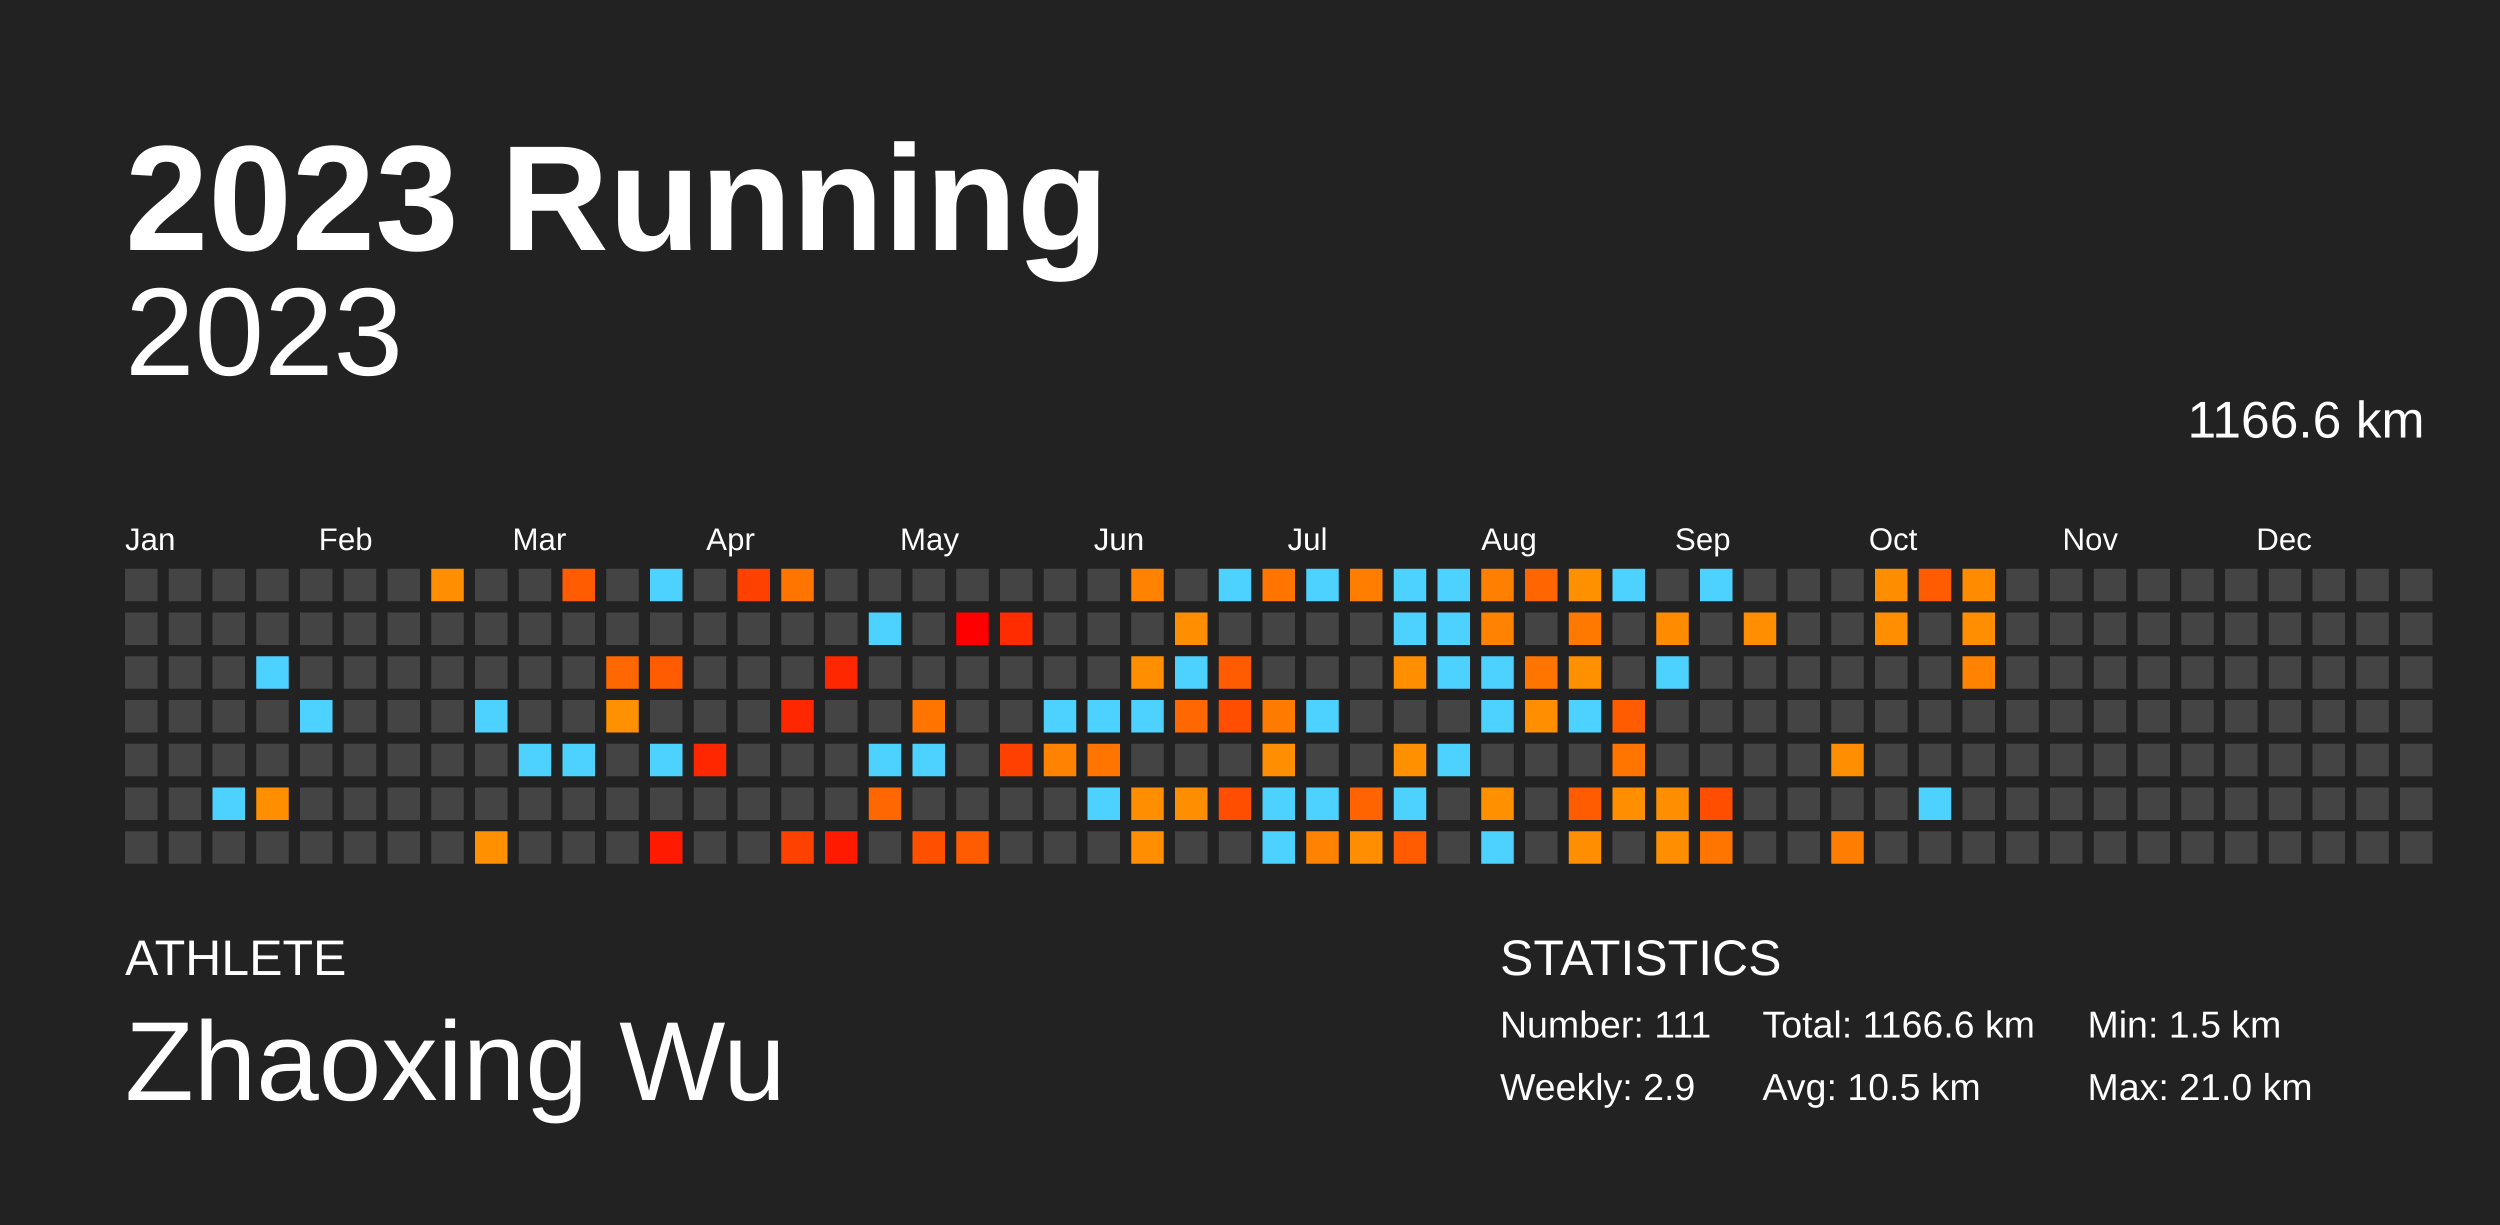
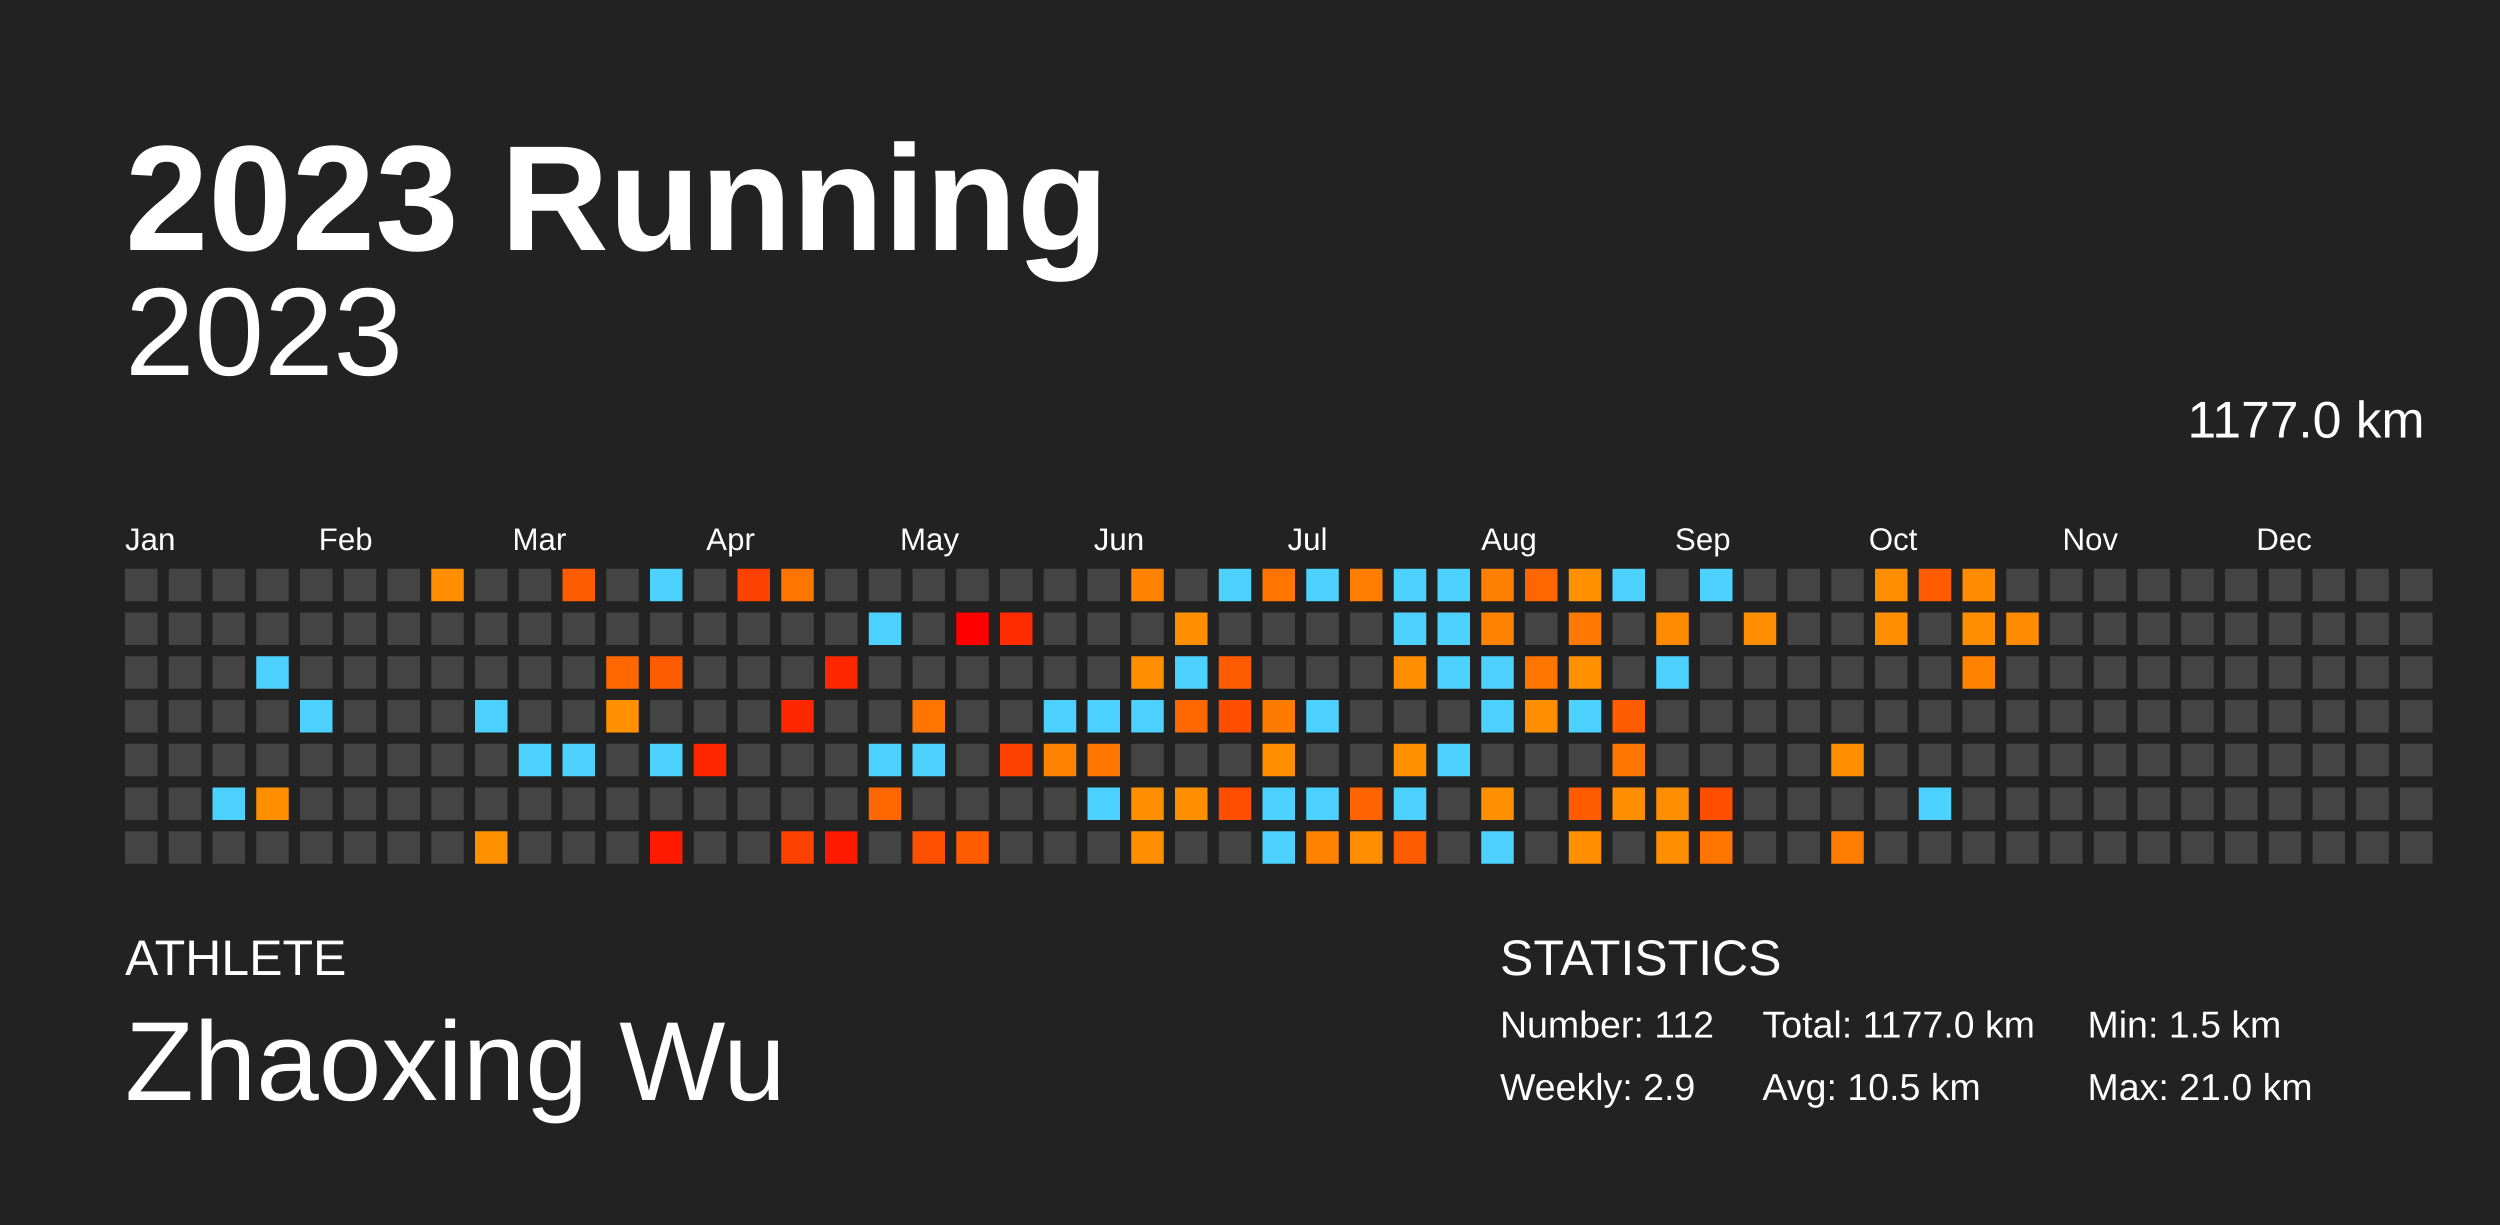
<svg xmlns="http://www.w3.org/2000/svg" baseProfile="full" height="98mm" version="1.1" viewBox="0,0,200,98" width="200mm">
  <defs />
  <rect fill="#222222" height="98" width="200" x="0" y="0" />
  <text fill="#FFFFFF" style="font-size:12px; font-family:Arial; font-weight:bold;" x="10" y="20">2023 Running</text>
  <text fill="#FFFFFF" style="font-size:4px; font-family:Arial" x="10" y="78">ATHLETE</text>
  <text fill="#FFFFFF" style="font-size:9px; font-family:Arial" x="10" y="88">Zhaoxing Wu</text>
  <text fill="#FFFFFF" style="font-size:4px; font-family:Arial" x="120" y="78">STATISTICS</text>
-   <text fill="#FFFFFF" style="font-size:3px; font-family:Arial" x="120" y="83">Number: 111</text>
+   <text fill="#FFFFFF" style="font-size:3px; font-family:Arial" x="120" y="83">Number: 112</text>
  <text fill="#FFFFFF" style="font-size:3px; font-family:Arial" x="120" y="88">Weekly: 2.9</text>
-   <text fill="#FFFFFF" style="font-size:3px; font-family:Arial" x="141" y="83">Total: 1166.6 km</text>
+   <text fill="#FFFFFF" style="font-size:3px; font-family:Arial" x="141" y="83">Total: 1177.0 km</text>
  <text fill="#FFFFFF" style="font-size:3px; font-family:Arial" x="141" y="88">Avg: 10.5 km</text>
  <text fill="#FFFFFF" style="font-size:3px; font-family:Arial" x="167" y="83">Min: 1.5 km</text>
  <text fill="#FFFFFF" style="font-size:3px; font-family:Arial" x="167" y="88">Max: 21.0 km</text>
  <text alignment-baseline="hanging" fill="#FFFFFF" style="font-size:10.0px; font-family:Arial;" x="10" y="30">2023</text>
-   <text alignment-baseline="hanging" fill="#FFFFFF" style="font-size:4.125px; font-family:Arial;" x="175" y="35">1166.6 km</text>
+   <text alignment-baseline="hanging" fill="#FFFFFF" style="font-size:4.125px; font-family:Arial;" x="175" y="35">1177.0 km</text>
  <text fill="#FFFFFF" style="font-size:2.5px; font-family:Arial" x="10.0" y="44">Jan</text>
  <text fill="#FFFFFF" style="font-size:2.5px; font-family:Arial" x="25.5" y="44">Feb</text>
  <text fill="#FFFFFF" style="font-size:2.5px; font-family:Arial" x="41.0" y="44">Mar</text>
  <text fill="#FFFFFF" style="font-size:2.5px; font-family:Arial" x="56.5" y="44">Apr</text>
  <text fill="#FFFFFF" style="font-size:2.5px; font-family:Arial" x="72.0" y="44">May</text>
  <text fill="#FFFFFF" style="font-size:2.5px; font-family:Arial" x="87.5" y="44">Jun</text>
  <text fill="#FFFFFF" style="font-size:2.5px; font-family:Arial" x="103.0" y="44">Jul</text>
  <text fill="#FFFFFF" style="font-size:2.5px; font-family:Arial" x="118.5" y="44">Aug</text>
  <text fill="#FFFFFF" style="font-size:2.5px; font-family:Arial" x="134.0" y="44">Sep</text>
  <text fill="#FFFFFF" style="font-size:2.5px; font-family:Arial" x="149.5" y="44">Oct</text>
  <text fill="#FFFFFF" style="font-size:2.5px; font-family:Arial" x="165.0" y="44">Nov</text>
  <text fill="#FFFFFF" style="font-size:2.5px; font-family:Arial" x="180.5" y="44">Dec</text>
  <rect fill="#444444" height="2.6" width="2.6" x="10.0" y="45.5" />
  <rect fill="#444444" height="2.6" width="2.6" x="10.0" y="49.0" />
  <rect fill="#444444" height="2.6" width="2.6" x="10.0" y="52.5" />
  <rect fill="#444444" height="2.6" width="2.6" x="10.0" y="56.0" />
  <rect fill="#444444" height="2.6" width="2.6" x="10.0" y="59.5" />
  <rect fill="#444444" height="2.6" width="2.6" x="10.0" y="63.0" />
  <rect fill="#444444" height="2.6" width="2.6" x="10.0" y="66.5" />
  <rect fill="#444444" height="2.6" width="2.6" x="13.5" y="45.5" />
  <rect fill="#444444" height="2.6" width="2.6" x="13.5" y="49.0" />
  <rect fill="#444444" height="2.6" width="2.6" x="13.5" y="52.5" />
  <rect fill="#444444" height="2.6" width="2.6" x="13.5" y="56.0" />
  <rect fill="#444444" height="2.6" width="2.6" x="13.5" y="59.5" />
  <rect fill="#444444" height="2.6" width="2.6" x="13.5" y="63.0" />
  <rect fill="#444444" height="2.6" width="2.6" x="13.5" y="66.5" />
  <rect fill="#444444" height="2.6" width="2.6" x="17.0" y="45.5" />
  <rect fill="#444444" height="2.6" width="2.6" x="17.0" y="49.0" />
  <rect fill="#444444" height="2.6" width="2.6" x="17.0" y="52.5" />
  <rect fill="#444444" height="2.6" width="2.6" x="17.0" y="56.0" />
  <rect fill="#444444" height="2.6" width="2.6" x="17.0" y="59.5" />
  <rect fill="#4dd2ff" height="2.6" width="2.6" x="17.0" y="63.0" />
  <rect fill="#444444" height="2.6" width="2.6" x="17.0" y="66.5" />
  <rect fill="#444444" height="2.6" width="2.6" x="20.5" y="45.5" />
  <rect fill="#444444" height="2.6" width="2.6" x="20.5" y="49.0" />
  <rect fill="#4dd2ff" height="2.6" width="2.6" x="20.5" y="52.5" />
  <rect fill="#444444" height="2.6" width="2.6" x="20.5" y="56.0" />
  <rect fill="#444444" height="2.6" width="2.6" x="20.5" y="59.5" />
  <rect fill="#ff8f00" height="2.6" width="2.6" x="20.5" y="63.0" />
  <rect fill="#444444" height="2.6" width="2.6" x="20.5" y="66.5" />
  <rect fill="#444444" height="2.6" width="2.6" x="24.0" y="45.5" />
  <rect fill="#444444" height="2.6" width="2.6" x="24.0" y="49.0" />
  <rect fill="#444444" height="2.6" width="2.6" x="24.0" y="52.5" />
  <rect fill="#4dd2ff" height="2.6" width="2.6" x="24.0" y="56.0" />
  <rect fill="#444444" height="2.6" width="2.6" x="24.0" y="59.5" />
  <rect fill="#444444" height="2.6" width="2.6" x="24.0" y="63.0" />
  <rect fill="#444444" height="2.6" width="2.6" x="24.0" y="66.5" />
  <rect fill="#444444" height="2.6" width="2.6" x="27.5" y="45.5" />
  <rect fill="#444444" height="2.6" width="2.6" x="27.5" y="49.0" />
  <rect fill="#444444" height="2.6" width="2.6" x="27.5" y="52.5" />
  <rect fill="#444444" height="2.6" width="2.6" x="27.5" y="56.0" />
  <rect fill="#444444" height="2.6" width="2.6" x="27.5" y="59.5" />
  <rect fill="#444444" height="2.6" width="2.6" x="27.5" y="63.0" />
  <rect fill="#444444" height="2.6" width="2.6" x="27.5" y="66.5" />
  <rect fill="#444444" height="2.6" width="2.6" x="31.0" y="45.5" />
  <rect fill="#444444" height="2.6" width="2.6" x="31.0" y="49.0" />
  <rect fill="#444444" height="2.6" width="2.6" x="31.0" y="52.5" />
  <rect fill="#444444" height="2.6" width="2.6" x="31.0" y="56.0" />
  <rect fill="#444444" height="2.6" width="2.6" x="31.0" y="59.5" />
  <rect fill="#444444" height="2.6" width="2.6" x="31.0" y="63.0" />
  <rect fill="#444444" height="2.6" width="2.6" x="31.0" y="66.5" />
  <rect fill="#ff8f00" height="2.6" width="2.6" x="34.5" y="45.5" />
  <rect fill="#444444" height="2.6" width="2.6" x="34.5" y="49.0" />
  <rect fill="#444444" height="2.6" width="2.6" x="34.5" y="52.5" />
  <rect fill="#444444" height="2.6" width="2.6" x="34.5" y="56.0" />
  <rect fill="#444444" height="2.6" width="2.6" x="34.5" y="59.5" />
  <rect fill="#444444" height="2.6" width="2.6" x="34.5" y="63.0" />
  <rect fill="#444444" height="2.6" width="2.6" x="34.5" y="66.5" />
  <rect fill="#444444" height="2.6" width="2.6" x="38.0" y="45.5" />
  <rect fill="#444444" height="2.6" width="2.6" x="38.0" y="49.0" />
  <rect fill="#444444" height="2.6" width="2.6" x="38.0" y="52.5" />
  <rect fill="#4dd2ff" height="2.6" width="2.6" x="38.0" y="56.0" />
  <rect fill="#444444" height="2.6" width="2.6" x="38.0" y="59.5" />
  <rect fill="#444444" height="2.6" width="2.6" x="38.0" y="63.0" />
  <rect fill="#ff9000" height="2.6" width="2.6" x="38.0" y="66.5" />
  <rect fill="#444444" height="2.6" width="2.6" x="41.5" y="45.5" />
  <rect fill="#444444" height="2.6" width="2.6" x="41.5" y="49.0" />
  <rect fill="#444444" height="2.6" width="2.6" x="41.5" y="52.5" />
  <rect fill="#444444" height="2.6" width="2.6" x="41.5" y="56.0" />
  <rect fill="#4dd2ff" height="2.6" width="2.6" x="41.5" y="59.5" />
  <rect fill="#444444" height="2.6" width="2.6" x="41.5" y="63.0" />
  <rect fill="#444444" height="2.6" width="2.6" x="41.5" y="66.5" />
  <rect fill="#ff5b00" height="2.6" width="2.6" x="45.0" y="45.5" />
  <rect fill="#444444" height="2.6" width="2.6" x="45.0" y="49.0" />
  <rect fill="#444444" height="2.6" width="2.6" x="45.0" y="52.5" />
  <rect fill="#444444" height="2.6" width="2.6" x="45.0" y="56.0" />
  <rect fill="#4dd2ff" height="2.6" width="2.6" x="45.0" y="59.5" />
  <rect fill="#444444" height="2.6" width="2.6" x="45.0" y="63.0" />
  <rect fill="#444444" height="2.6" width="2.6" x="45.0" y="66.5" />
  <rect fill="#444444" height="2.6" width="2.6" x="48.5" y="45.5" />
  <rect fill="#444444" height="2.6" width="2.6" x="48.5" y="49.0" />
  <rect fill="#ff6800" height="2.6" width="2.6" x="48.5" y="52.5" />
  <rect fill="#ff9000" height="2.6" width="2.6" x="48.5" y="56.0" />
  <rect fill="#444444" height="2.6" width="2.6" x="48.5" y="59.5" />
  <rect fill="#444444" height="2.6" width="2.6" x="48.5" y="63.0" />
  <rect fill="#444444" height="2.6" width="2.6" x="48.5" y="66.5" />
  <rect fill="#4dd2ff" height="2.6" width="2.6" x="52.0" y="45.5" />
  <rect fill="#444444" height="2.6" width="2.6" x="52.0" y="49.0" />
  <rect fill="#ff5b00" height="2.6" width="2.6" x="52.0" y="52.5" />
  <rect fill="#444444" height="2.6" width="2.6" x="52.0" y="56.0" />
  <rect fill="#4dd2ff" height="2.6" width="2.6" x="52.0" y="59.5" />
  <rect fill="#444444" height="2.6" width="2.6" x="52.0" y="63.0" />
  <rect fill="#ff1a00" height="2.6" width="2.6" x="52.0" y="66.5" />
  <rect fill="#444444" height="2.6" width="2.6" x="55.5" y="45.5" />
  <rect fill="#444444" height="2.6" width="2.6" x="55.5" y="49.0" />
  <rect fill="#444444" height="2.6" width="2.6" x="55.5" y="52.5" />
  <rect fill="#444444" height="2.6" width="2.6" x="55.5" y="56.0" />
  <rect fill="#ff2700" height="2.6" width="2.6" x="55.5" y="59.5" />
  <rect fill="#444444" height="2.6" width="2.6" x="55.5" y="63.0" />
  <rect fill="#444444" height="2.6" width="2.6" x="55.5" y="66.5" />
  <rect fill="#ff4100" height="2.6" width="2.6" x="59.0" y="45.5" />
  <rect fill="#444444" height="2.6" width="2.6" x="59.0" y="49.0" />
  <rect fill="#444444" height="2.6" width="2.6" x="59.0" y="52.5" />
  <rect fill="#444444" height="2.6" width="2.6" x="59.0" y="56.0" />
  <rect fill="#444444" height="2.6" width="2.6" x="59.0" y="59.5" />
  <rect fill="#444444" height="2.6" width="2.6" x="59.0" y="63.0" />
  <rect fill="#444444" height="2.6" width="2.6" x="59.0" y="66.5" />
  <rect fill="#ff7500" height="2.6" width="2.6" x="62.5" y="45.5" />
  <rect fill="#444444" height="2.6" width="2.6" x="62.5" y="49.0" />
  <rect fill="#444444" height="2.6" width="2.6" x="62.5" y="52.5" />
  <rect fill="#ff2700" height="2.6" width="2.6" x="62.5" y="56.0" />
  <rect fill="#444444" height="2.6" width="2.6" x="62.5" y="59.5" />
  <rect fill="#444444" height="2.6" width="2.6" x="62.5" y="63.0" />
  <rect fill="#ff4100" height="2.6" width="2.6" x="62.5" y="66.5" />
  <rect fill="#444444" height="2.6" width="2.6" x="66.0" y="45.5" />
  <rect fill="#444444" height="2.6" width="2.6" x="66.0" y="49.0" />
  <rect fill="#ff2700" height="2.6" width="2.6" x="66.0" y="52.5" />
  <rect fill="#444444" height="2.6" width="2.6" x="66.0" y="56.0" />
  <rect fill="#444444" height="2.6" width="2.6" x="66.0" y="59.5" />
  <rect fill="#444444" height="2.6" width="2.6" x="66.0" y="63.0" />
  <rect fill="#ff1a00" height="2.6" width="2.6" x="66.0" y="66.5" />
  <rect fill="#444444" height="2.6" width="2.6" x="69.5" y="45.5" />
  <rect fill="#4dd2ff" height="2.6" width="2.6" x="69.5" y="49.0" />
  <rect fill="#444444" height="2.6" width="2.6" x="69.5" y="52.5" />
  <rect fill="#444444" height="2.6" width="2.6" x="69.5" y="56.0" />
  <rect fill="#4dd2ff" height="2.6" width="2.6" x="69.5" y="59.5" />
  <rect fill="#ff6700" height="2.6" width="2.6" x="69.5" y="63.0" />
  <rect fill="#444444" height="2.6" width="2.6" x="69.5" y="66.5" />
  <rect fill="#444444" height="2.6" width="2.6" x="73.0" y="45.5" />
  <rect fill="#444444" height="2.6" width="2.6" x="73.0" y="49.0" />
  <rect fill="#444444" height="2.6" width="2.6" x="73.0" y="52.5" />
  <rect fill="#ff7500" height="2.6" width="2.6" x="73.0" y="56.0" />
  <rect fill="#4dd2ff" height="2.6" width="2.6" x="73.0" y="59.5" />
  <rect fill="#444444" height="2.6" width="2.6" x="73.0" y="63.0" />
  <rect fill="#ff5000" height="2.6" width="2.6" x="73.0" y="66.5" />
  <rect fill="#444444" height="2.6" width="2.6" x="76.5" y="45.5" />
  <rect fill="red" height="2.6" width="2.6" x="76.5" y="49.0" />
  <rect fill="#444444" height="2.6" width="2.6" x="76.5" y="52.5" />
  <rect fill="#444444" height="2.6" width="2.6" x="76.5" y="56.0" />
  <rect fill="#444444" height="2.6" width="2.6" x="76.5" y="59.5" />
  <rect fill="#444444" height="2.6" width="2.6" x="76.5" y="63.0" />
  <rect fill="#ff5b00" height="2.6" width="2.6" x="76.5" y="66.5" />
  <rect fill="#444444" height="2.6" width="2.6" x="80.0" y="45.5" />
  <rect fill="#ff2c00" height="2.6" width="2.6" x="80.0" y="49.0" />
  <rect fill="#444444" height="2.6" width="2.6" x="80.0" y="52.5" />
  <rect fill="#444444" height="2.6" width="2.6" x="80.0" y="56.0" />
  <rect fill="#ff4100" height="2.6" width="2.6" x="80.0" y="59.5" />
  <rect fill="#444444" height="2.6" width="2.6" x="80.0" y="63.0" />
  <rect fill="#444444" height="2.6" width="2.6" x="80.0" y="66.5" />
  <rect fill="#444444" height="2.6" width="2.6" x="83.5" y="45.5" />
  <rect fill="#444444" height="2.6" width="2.6" x="83.5" y="49.0" />
  <rect fill="#444444" height="2.6" width="2.6" x="83.5" y="52.5" />
  <rect fill="#4dd2ff" height="2.6" width="2.6" x="83.5" y="56.0" />
  <rect fill="#ff8200" height="2.6" width="2.6" x="83.5" y="59.5" />
  <rect fill="#444444" height="2.6" width="2.6" x="83.5" y="63.0" />
  <rect fill="#444444" height="2.6" width="2.6" x="83.5" y="66.5" />
  <rect fill="#444444" height="2.6" width="2.6" x="87.0" y="45.5" />
  <rect fill="#444444" height="2.6" width="2.6" x="87.0" y="49.0" />
  <rect fill="#444444" height="2.6" width="2.6" x="87.0" y="52.5" />
  <rect fill="#4dd2ff" height="2.6" width="2.6" x="87.0" y="56.0" />
  <rect fill="#ff7500" height="2.6" width="2.6" x="87.0" y="59.5" />
  <rect fill="#4dd2ff" height="2.6" width="2.6" x="87.0" y="63.0" />
  <rect fill="#444444" height="2.6" width="2.6" x="87.0" y="66.5" />
  <rect fill="#ff8200" height="2.6" width="2.6" x="90.5" y="45.5" />
  <rect fill="#444444" height="2.6" width="2.6" x="90.5" y="49.0" />
  <rect fill="#ff8f00" height="2.6" width="2.6" x="90.5" y="52.5" />
  <rect fill="#4dd2ff" height="2.6" width="2.6" x="90.5" y="56.0" />
  <rect fill="#444444" height="2.6" width="2.6" x="90.5" y="59.5" />
  <rect fill="#ff8f00" height="2.6" width="2.6" x="90.5" y="63.0" />
  <rect fill="#ff8f00" height="2.6" width="2.6" x="90.5" y="66.5" />
  <rect fill="#444444" height="2.6" width="2.6" x="94.0" y="45.5" />
  <rect fill="#ff8f00" height="2.6" width="2.6" x="94.0" y="49.0" />
  <rect fill="#4dd2ff" height="2.6" width="2.6" x="94.0" y="52.5" />
  <rect fill="#ff6800" height="2.6" width="2.6" x="94.0" y="56.0" />
  <rect fill="#444444" height="2.6" width="2.6" x="94.0" y="59.5" />
  <rect fill="#ff8f00" height="2.6" width="2.6" x="94.0" y="63.0" />
  <rect fill="#444444" height="2.6" width="2.6" x="94.0" y="66.5" />
  <rect fill="#4dd2ff" height="2.6" width="2.6" x="97.5" y="45.5" />
  <rect fill="#444444" height="2.6" width="2.6" x="97.5" y="49.0" />
  <rect fill="#ff5b00" height="2.6" width="2.6" x="97.5" y="52.5" />
  <rect fill="#ff4e00" height="2.6" width="2.6" x="97.5" y="56.0" />
  <rect fill="#444444" height="2.6" width="2.6" x="97.5" y="59.5" />
  <rect fill="#ff4e00" height="2.6" width="2.6" x="97.5" y="63.0" />
  <rect fill="#444444" height="2.6" width="2.6" x="97.5" y="66.5" />
  <rect fill="#ff7500" height="2.6" width="2.6" x="101.0" y="45.5" />
  <rect fill="#444444" height="2.6" width="2.6" x="101.0" y="49.0" />
  <rect fill="#444444" height="2.6" width="2.6" x="101.0" y="52.5" />
  <rect fill="#ff7b00" height="2.6" width="2.6" x="101.0" y="56.0" />
  <rect fill="#ff8f00" height="2.6" width="2.6" x="101.0" y="59.5" />
  <rect fill="#4dd2ff" height="2.6" width="2.6" x="101.0" y="63.0" />
  <rect fill="#4dd2ff" height="2.6" width="2.6" x="101.0" y="66.5" />
  <rect fill="#4dd2ff" height="2.6" width="2.6" x="104.5" y="45.5" />
  <rect fill="#444444" height="2.6" width="2.6" x="104.5" y="49.0" />
  <rect fill="#444444" height="2.6" width="2.6" x="104.5" y="52.5" />
  <rect fill="#4dd2ff" height="2.6" width="2.6" x="104.5" y="56.0" />
  <rect fill="#444444" height="2.6" width="2.6" x="104.5" y="59.5" />
  <rect fill="#4dd2ff" height="2.6" width="2.6" x="104.5" y="63.0" />
  <rect fill="#ff8200" height="2.6" width="2.6" x="104.5" y="66.5" />
  <rect fill="#ff7e00" height="2.6" width="2.6" x="108.0" y="45.5" />
  <rect fill="#444444" height="2.6" width="2.6" x="108.0" y="49.0" />
  <rect fill="#444444" height="2.6" width="2.6" x="108.0" y="52.5" />
  <rect fill="#444444" height="2.6" width="2.6" x="108.0" y="56.0" />
  <rect fill="#444444" height="2.6" width="2.6" x="108.0" y="59.5" />
  <rect fill="#ff6400" height="2.6" width="2.6" x="108.0" y="63.0" />
  <rect fill="#ff8e00" height="2.6" width="2.6" x="108.0" y="66.5" />
  <rect fill="#4dd2ff" height="2.6" width="2.6" x="111.5" y="45.5" />
  <rect fill="#4dd2ff" height="2.6" width="2.6" x="111.5" y="49.0" />
  <rect fill="#ff8f00" height="2.6" width="2.6" x="111.5" y="52.5" />
  <rect fill="#444444" height="2.6" width="2.6" x="111.5" y="56.0" />
  <rect fill="#ff9000" height="2.6" width="2.6" x="111.5" y="59.5" />
  <rect fill="#4dd2ff" height="2.6" width="2.6" x="111.5" y="63.0" />
  <rect fill="#ff5b00" height="2.6" width="2.6" x="111.5" y="66.5" />
  <rect fill="#4dd2ff" height="2.6" width="2.6" x="115.0" y="45.5" />
  <rect fill="#4dd2ff" height="2.6" width="2.6" x="115.0" y="49.0" />
  <rect fill="#4dd2ff" height="2.6" width="2.6" x="115.0" y="52.5" />
  <rect fill="#444444" height="2.6" width="2.6" x="115.0" y="56.0" />
  <rect fill="#4dd2ff" height="2.6" width="2.6" x="115.0" y="59.5" />
  <rect fill="#444444" height="2.6" width="2.6" x="115.0" y="63.0" />
  <rect fill="#444444" height="2.6" width="2.6" x="115.0" y="66.5" />
  <rect fill="#ff8000" height="2.6" width="2.6" x="118.5" y="45.5" />
  <rect fill="#ff8200" height="2.6" width="2.6" x="118.5" y="49.0" />
  <rect fill="#4dd2ff" height="2.6" width="2.6" x="118.5" y="52.5" />
  <rect fill="#4dd2ff" height="2.6" width="2.6" x="118.5" y="56.0" />
  <rect fill="#444444" height="2.6" width="2.6" x="118.5" y="59.5" />
  <rect fill="#ff9000" height="2.6" width="2.6" x="118.5" y="63.0" />
  <rect fill="#4dd2ff" height="2.6" width="2.6" x="118.5" y="66.5" />
  <rect fill="#ff6600" height="2.6" width="2.6" x="122.0" y="45.5" />
  <rect fill="#444444" height="2.6" width="2.6" x="122.0" y="49.0" />
  <rect fill="#ff7500" height="2.6" width="2.6" x="122.0" y="52.5" />
  <rect fill="#ff8f00" height="2.6" width="2.6" x="122.0" y="56.0" />
  <rect fill="#444444" height="2.6" width="2.6" x="122.0" y="59.5" />
  <rect fill="#444444" height="2.6" width="2.6" x="122.0" y="63.0" />
  <rect fill="#444444" height="2.6" width="2.6" x="122.0" y="66.5" />
  <rect fill="#ff9000" height="2.6" width="2.6" x="125.5" y="45.5" />
  <rect fill="#ff7900" height="2.6" width="2.6" x="125.5" y="49.0" />
  <rect fill="#ff9000" height="2.6" width="2.6" x="125.5" y="52.5" />
  <rect fill="#4dd2ff" height="2.6" width="2.6" x="125.5" y="56.0" />
  <rect fill="#444444" height="2.6" width="2.6" x="125.5" y="59.5" />
  <rect fill="#ff5b00" height="2.6" width="2.6" x="125.5" y="63.0" />
  <rect fill="#ff8f00" height="2.6" width="2.6" x="125.5" y="66.5" />
  <rect fill="#4dd2ff" height="2.6" width="2.6" x="129.0" y="45.5" />
  <rect fill="#444444" height="2.6" width="2.6" x="129.0" y="49.0" />
  <rect fill="#444444" height="2.6" width="2.6" x="129.0" y="52.5" />
  <rect fill="#ff5b00" height="2.6" width="2.6" x="129.0" y="56.0" />
  <rect fill="#ff7500" height="2.6" width="2.6" x="129.0" y="59.5" />
  <rect fill="#ff8f00" height="2.6" width="2.6" x="129.0" y="63.0" />
  <rect fill="#444444" height="2.6" width="2.6" x="129.0" y="66.5" />
  <rect fill="#444444" height="2.6" width="2.6" x="132.5" y="45.5" />
  <rect fill="#ff8b00" height="2.6" width="2.6" x="132.5" y="49.0" />
  <rect fill="#4dd2ff" height="2.6" width="2.6" x="132.5" y="52.5" />
  <rect fill="#444444" height="2.6" width="2.6" x="132.5" y="56.0" />
  <rect fill="#444444" height="2.6" width="2.6" x="132.5" y="59.5" />
  <rect fill="#ff8f00" height="2.6" width="2.6" x="132.5" y="63.0" />
  <rect fill="#ff8f00" height="2.6" width="2.6" x="132.5" y="66.5" />
  <rect fill="#4dd2ff" height="2.6" width="2.6" x="136.0" y="45.5" />
  <rect fill="#444444" height="2.6" width="2.6" x="136.0" y="49.0" />
  <rect fill="#444444" height="2.6" width="2.6" x="136.0" y="52.5" />
  <rect fill="#444444" height="2.6" width="2.6" x="136.0" y="56.0" />
  <rect fill="#444444" height="2.6" width="2.6" x="136.0" y="59.5" />
  <rect fill="#ff4e00" height="2.6" width="2.6" x="136.0" y="63.0" />
  <rect fill="#ff7500" height="2.6" width="2.6" x="136.0" y="66.5" />
  <rect fill="#444444" height="2.6" width="2.6" x="139.5" y="45.5" />
  <rect fill="#ff8f00" height="2.6" width="2.6" x="139.5" y="49.0" />
  <rect fill="#444444" height="2.6" width="2.6" x="139.5" y="52.5" />
  <rect fill="#444444" height="2.6" width="2.6" x="139.5" y="56.0" />
  <rect fill="#444444" height="2.6" width="2.6" x="139.5" y="59.5" />
  <rect fill="#444444" height="2.6" width="2.6" x="139.5" y="63.0" />
  <rect fill="#444444" height="2.6" width="2.6" x="139.5" y="66.5" />
  <rect fill="#444444" height="2.6" width="2.6" x="143.0" y="45.5" />
  <rect fill="#444444" height="2.6" width="2.6" x="143.0" y="49.0" />
  <rect fill="#444444" height="2.6" width="2.6" x="143.0" y="52.5" />
  <rect fill="#444444" height="2.6" width="2.6" x="143.0" y="56.0" />
  <rect fill="#444444" height="2.6" width="2.6" x="143.0" y="59.5" />
  <rect fill="#444444" height="2.6" width="2.6" x="143.0" y="63.0" />
  <rect fill="#444444" height="2.6" width="2.6" x="143.0" y="66.5" />
  <rect fill="#444444" height="2.6" width="2.6" x="146.5" y="45.5" />
  <rect fill="#444444" height="2.6" width="2.6" x="146.5" y="49.0" />
  <rect fill="#444444" height="2.6" width="2.6" x="146.5" y="52.5" />
  <rect fill="#444444" height="2.6" width="2.6" x="146.5" y="56.0" />
  <rect fill="#ff8e00" height="2.6" width="2.6" x="146.5" y="59.5" />
  <rect fill="#444444" height="2.6" width="2.6" x="146.5" y="63.0" />
  <rect fill="#ff7d00" height="2.6" width="2.6" x="146.5" y="66.5" />
  <rect fill="#ff8d00" height="2.6" width="2.6" x="150.0" y="45.5" />
  <rect fill="#ff8f00" height="2.6" width="2.6" x="150.0" y="49.0" />
  <rect fill="#444444" height="2.6" width="2.6" x="150.0" y="52.5" />
  <rect fill="#444444" height="2.6" width="2.6" x="150.0" y="56.0" />
  <rect fill="#444444" height="2.6" width="2.6" x="150.0" y="59.5" />
  <rect fill="#444444" height="2.6" width="2.6" x="150.0" y="63.0" />
  <rect fill="#444444" height="2.6" width="2.6" x="150.0" y="66.5" />
  <rect fill="#ff5b00" height="2.6" width="2.6" x="153.5" y="45.5" />
  <rect fill="#444444" height="2.6" width="2.6" x="153.5" y="49.0" />
  <rect fill="#444444" height="2.6" width="2.6" x="153.5" y="52.5" />
  <rect fill="#444444" height="2.6" width="2.6" x="153.5" y="56.0" />
  <rect fill="#444444" height="2.6" width="2.6" x="153.5" y="59.5" />
  <rect fill="#4dd2ff" height="2.6" width="2.6" x="153.5" y="63.0" />
  <rect fill="#444444" height="2.6" width="2.6" x="153.5" y="66.5" />
  <rect fill="#ff8b00" height="2.6" width="2.6" x="157.0" y="45.5" />
  <rect fill="#ff8f00" height="2.6" width="2.6" x="157.0" y="49.0" />
  <rect fill="#ff8300" height="2.6" width="2.6" x="157.0" y="52.5" />
  <rect fill="#444444" height="2.6" width="2.6" x="157.0" y="56.0" />
  <rect fill="#444444" height="2.6" width="2.6" x="157.0" y="59.5" />
  <rect fill="#444444" height="2.6" width="2.6" x="157.0" y="63.0" />
  <rect fill="#444444" height="2.6" width="2.6" x="157.0" y="66.5" />
  <rect fill="#444444" height="2.6" width="2.6" x="160.5" y="45.5" />
-   <rect fill="#444444" height="2.6" width="2.6" x="160.5" y="49.0" />
+   <rect fill="#ff8b00" height="2.6" width="2.6" x="160.5" y="49.0" />
  <rect fill="#444444" height="2.6" width="2.6" x="160.5" y="52.5" />
  <rect fill="#444444" height="2.6" width="2.6" x="160.5" y="56.0" />
  <rect fill="#444444" height="2.6" width="2.6" x="160.5" y="59.5" />
  <rect fill="#444444" height="2.6" width="2.6" x="160.5" y="63.0" />
  <rect fill="#444444" height="2.6" width="2.6" x="160.5" y="66.5" />
  <rect fill="#444444" height="2.6" width="2.6" x="164.0" y="45.5" />
  <rect fill="#444444" height="2.6" width="2.6" x="164.0" y="49.0" />
  <rect fill="#444444" height="2.6" width="2.6" x="164.0" y="52.5" />
  <rect fill="#444444" height="2.6" width="2.6" x="164.0" y="56.0" />
  <rect fill="#444444" height="2.6" width="2.6" x="164.0" y="59.5" />
  <rect fill="#444444" height="2.6" width="2.6" x="164.0" y="63.0" />
  <rect fill="#444444" height="2.6" width="2.6" x="164.0" y="66.5" />
  <rect fill="#444444" height="2.6" width="2.6" x="167.5" y="45.5" />
  <rect fill="#444444" height="2.6" width="2.6" x="167.5" y="49.0" />
  <rect fill="#444444" height="2.6" width="2.6" x="167.5" y="52.5" />
  <rect fill="#444444" height="2.6" width="2.6" x="167.5" y="56.0" />
  <rect fill="#444444" height="2.6" width="2.6" x="167.5" y="59.5" />
  <rect fill="#444444" height="2.6" width="2.6" x="167.5" y="63.0" />
  <rect fill="#444444" height="2.6" width="2.6" x="167.5" y="66.5" />
  <rect fill="#444444" height="2.6" width="2.6" x="171.0" y="45.5" />
  <rect fill="#444444" height="2.6" width="2.6" x="171.0" y="49.0" />
  <rect fill="#444444" height="2.6" width="2.6" x="171.0" y="52.5" />
  <rect fill="#444444" height="2.6" width="2.6" x="171.0" y="56.0" />
  <rect fill="#444444" height="2.6" width="2.6" x="171.0" y="59.5" />
  <rect fill="#444444" height="2.6" width="2.6" x="171.0" y="63.0" />
  <rect fill="#444444" height="2.6" width="2.6" x="171.0" y="66.5" />
  <rect fill="#444444" height="2.6" width="2.6" x="174.5" y="45.5" />
  <rect fill="#444444" height="2.6" width="2.6" x="174.5" y="49.0" />
  <rect fill="#444444" height="2.6" width="2.6" x="174.5" y="52.5" />
  <rect fill="#444444" height="2.6" width="2.6" x="174.5" y="56.0" />
  <rect fill="#444444" height="2.6" width="2.6" x="174.5" y="59.5" />
  <rect fill="#444444" height="2.6" width="2.6" x="174.5" y="63.0" />
  <rect fill="#444444" height="2.6" width="2.6" x="174.5" y="66.5" />
  <rect fill="#444444" height="2.6" width="2.6" x="178.0" y="45.5" />
  <rect fill="#444444" height="2.6" width="2.6" x="178.0" y="49.0" />
  <rect fill="#444444" height="2.6" width="2.6" x="178.0" y="52.5" />
  <rect fill="#444444" height="2.6" width="2.6" x="178.0" y="56.0" />
  <rect fill="#444444" height="2.6" width="2.6" x="178.0" y="59.5" />
  <rect fill="#444444" height="2.6" width="2.6" x="178.0" y="63.0" />
  <rect fill="#444444" height="2.6" width="2.6" x="178.0" y="66.5" />
  <rect fill="#444444" height="2.6" width="2.6" x="181.5" y="45.5" />
  <rect fill="#444444" height="2.6" width="2.6" x="181.5" y="49.0" />
  <rect fill="#444444" height="2.6" width="2.6" x="181.5" y="52.5" />
  <rect fill="#444444" height="2.6" width="2.6" x="181.5" y="56.0" />
  <rect fill="#444444" height="2.6" width="2.6" x="181.5" y="59.5" />
  <rect fill="#444444" height="2.6" width="2.6" x="181.5" y="63.0" />
  <rect fill="#444444" height="2.6" width="2.6" x="181.5" y="66.5" />
  <rect fill="#444444" height="2.6" width="2.6" x="185.0" y="45.5" />
  <rect fill="#444444" height="2.6" width="2.6" x="185.0" y="49.0" />
  <rect fill="#444444" height="2.6" width="2.6" x="185.0" y="52.5" />
  <rect fill="#444444" height="2.6" width="2.6" x="185.0" y="56.0" />
  <rect fill="#444444" height="2.6" width="2.6" x="185.0" y="59.5" />
  <rect fill="#444444" height="2.6" width="2.6" x="185.0" y="63.0" />
  <rect fill="#444444" height="2.6" width="2.6" x="185.0" y="66.5" />
  <rect fill="#444444" height="2.6" width="2.6" x="188.5" y="45.5" />
  <rect fill="#444444" height="2.6" width="2.6" x="188.5" y="49.0" />
  <rect fill="#444444" height="2.6" width="2.6" x="188.5" y="52.5" />
  <rect fill="#444444" height="2.6" width="2.6" x="188.5" y="56.0" />
  <rect fill="#444444" height="2.6" width="2.6" x="188.5" y="59.5" />
  <rect fill="#444444" height="2.6" width="2.6" x="188.5" y="63.0" />
  <rect fill="#444444" height="2.6" width="2.6" x="188.5" y="66.5" />
  <rect fill="#444444" height="2.6" width="2.6" x="192.0" y="45.5" />
  <rect fill="#444444" height="2.6" width="2.6" x="192.0" y="49.0" />
  <rect fill="#444444" height="2.6" width="2.6" x="192.0" y="52.5" />
  <rect fill="#444444" height="2.6" width="2.6" x="192.0" y="56.0" />
  <rect fill="#444444" height="2.6" width="2.6" x="192.0" y="59.5" />
  <rect fill="#444444" height="2.6" width="2.6" x="192.0" y="63.0" />
  <rect fill="#444444" height="2.6" width="2.6" x="192.0" y="66.5" />
</svg>
